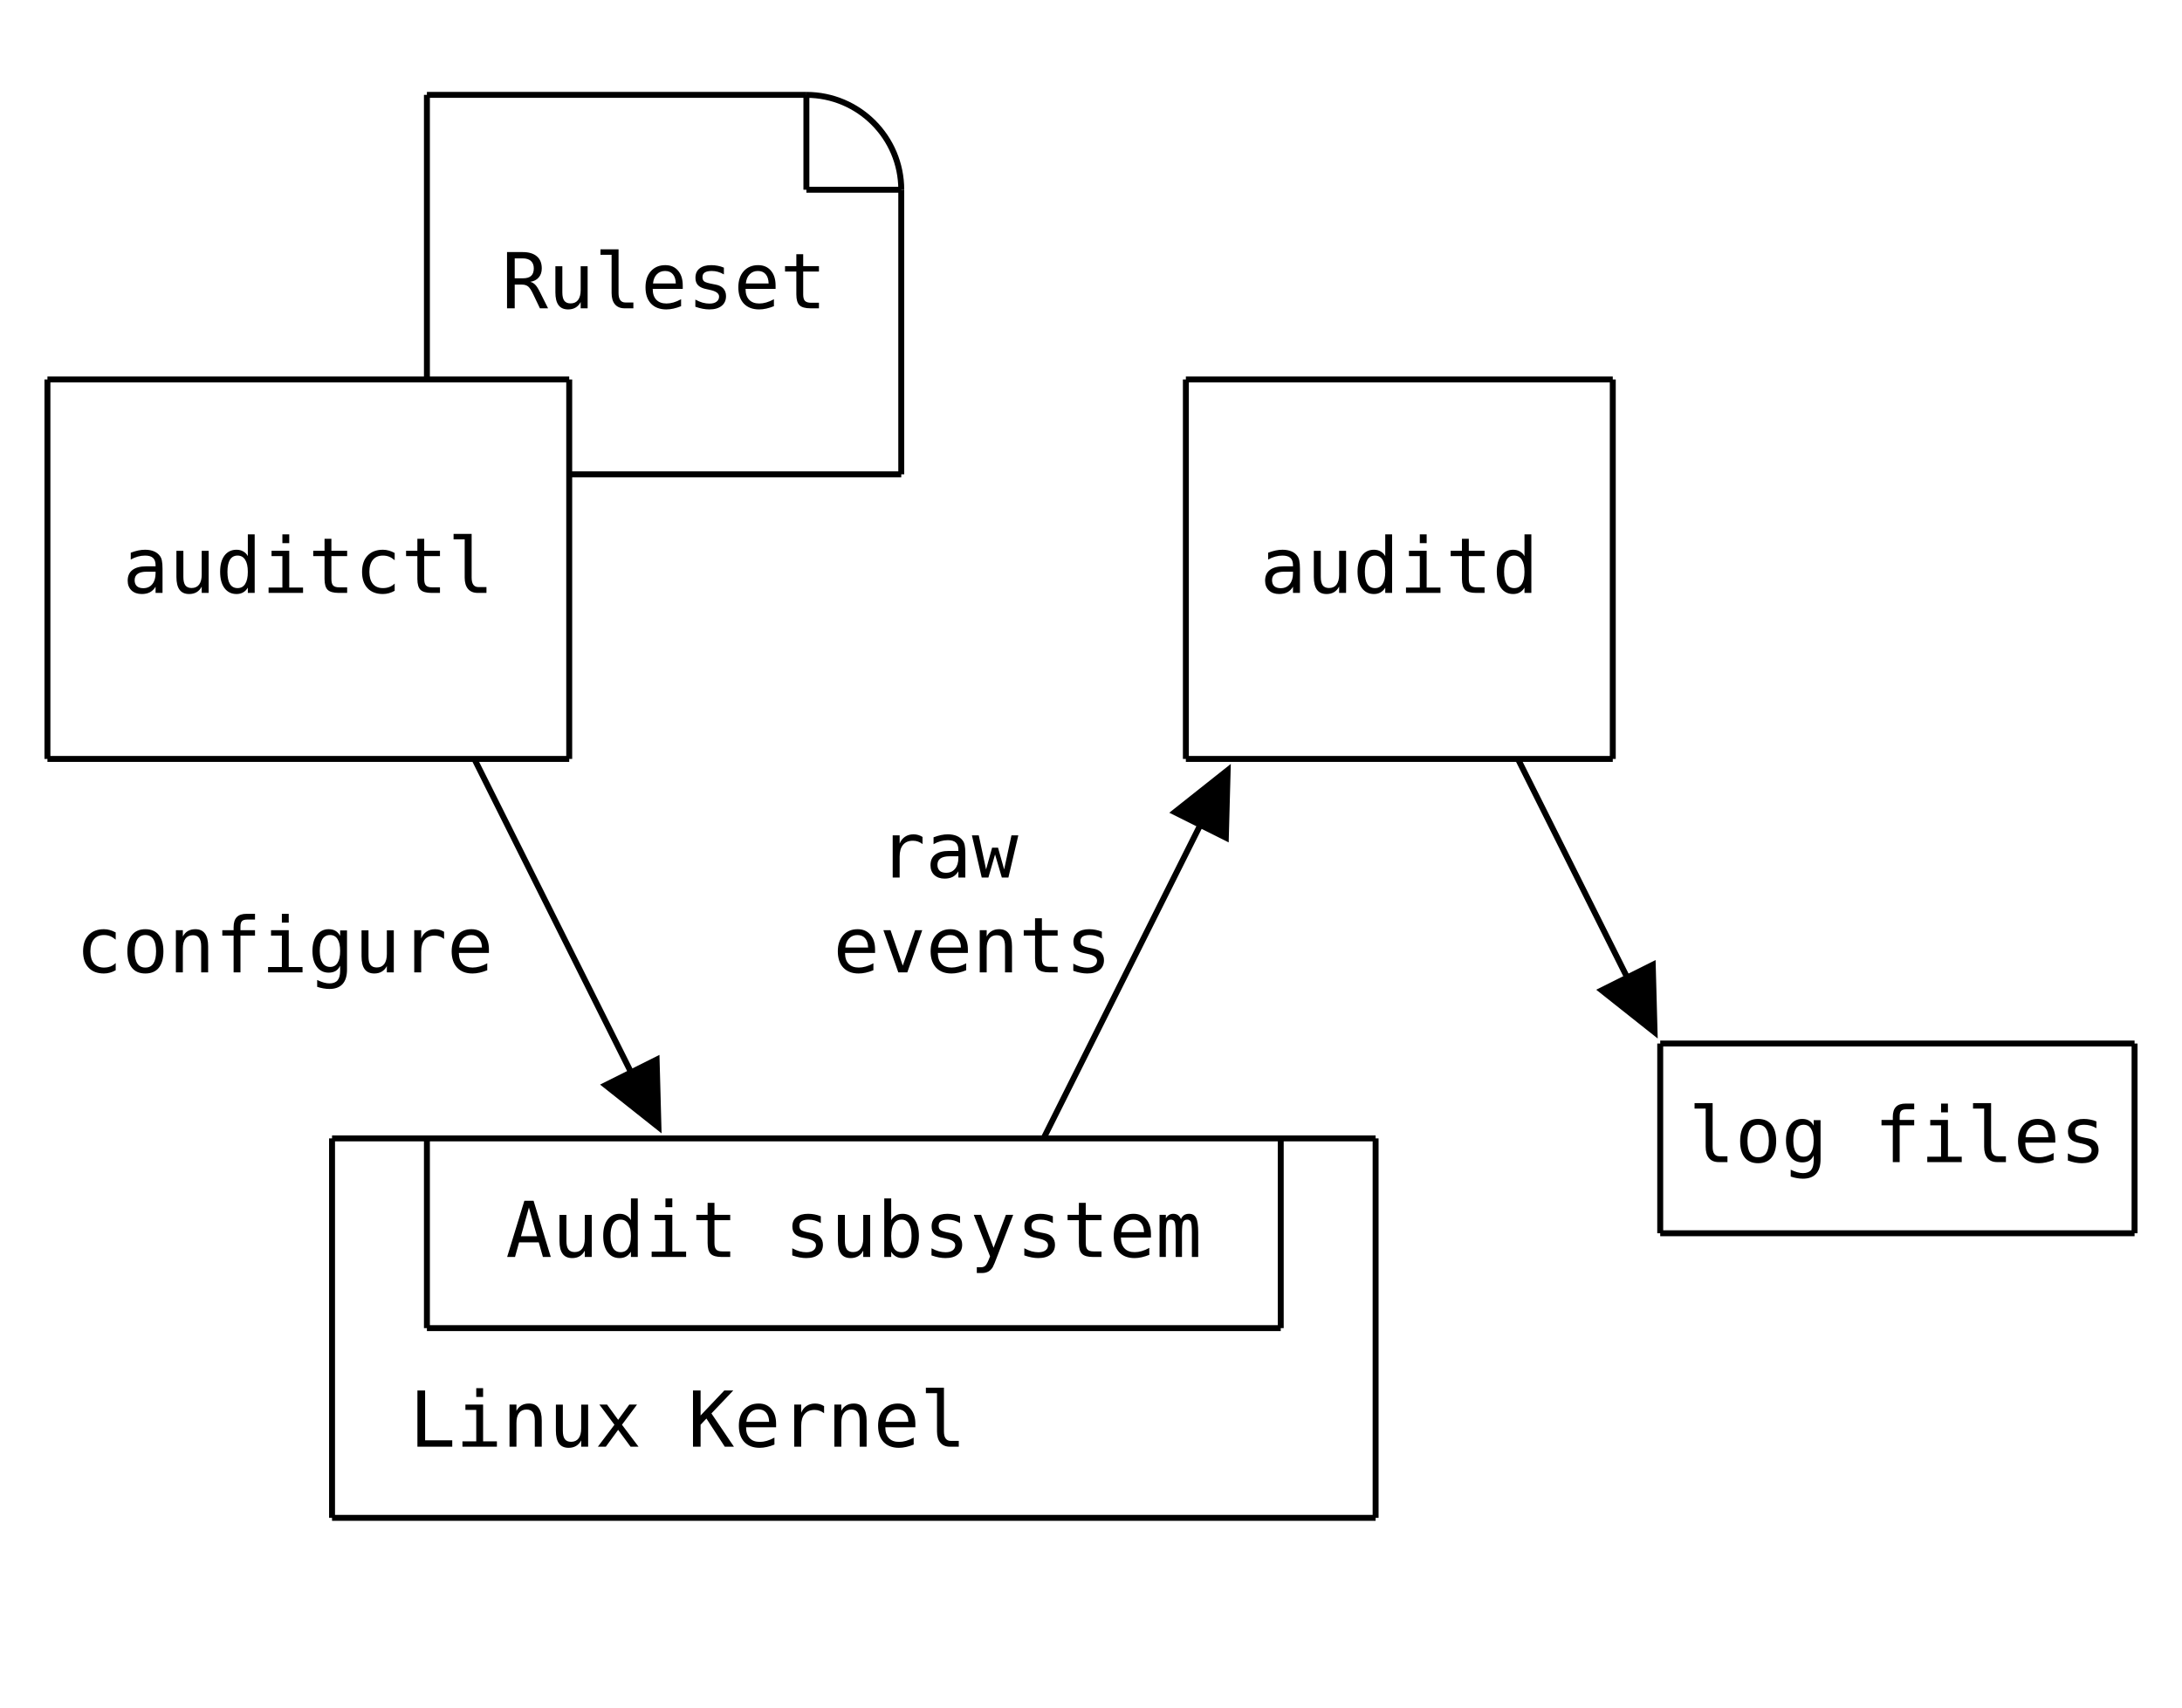
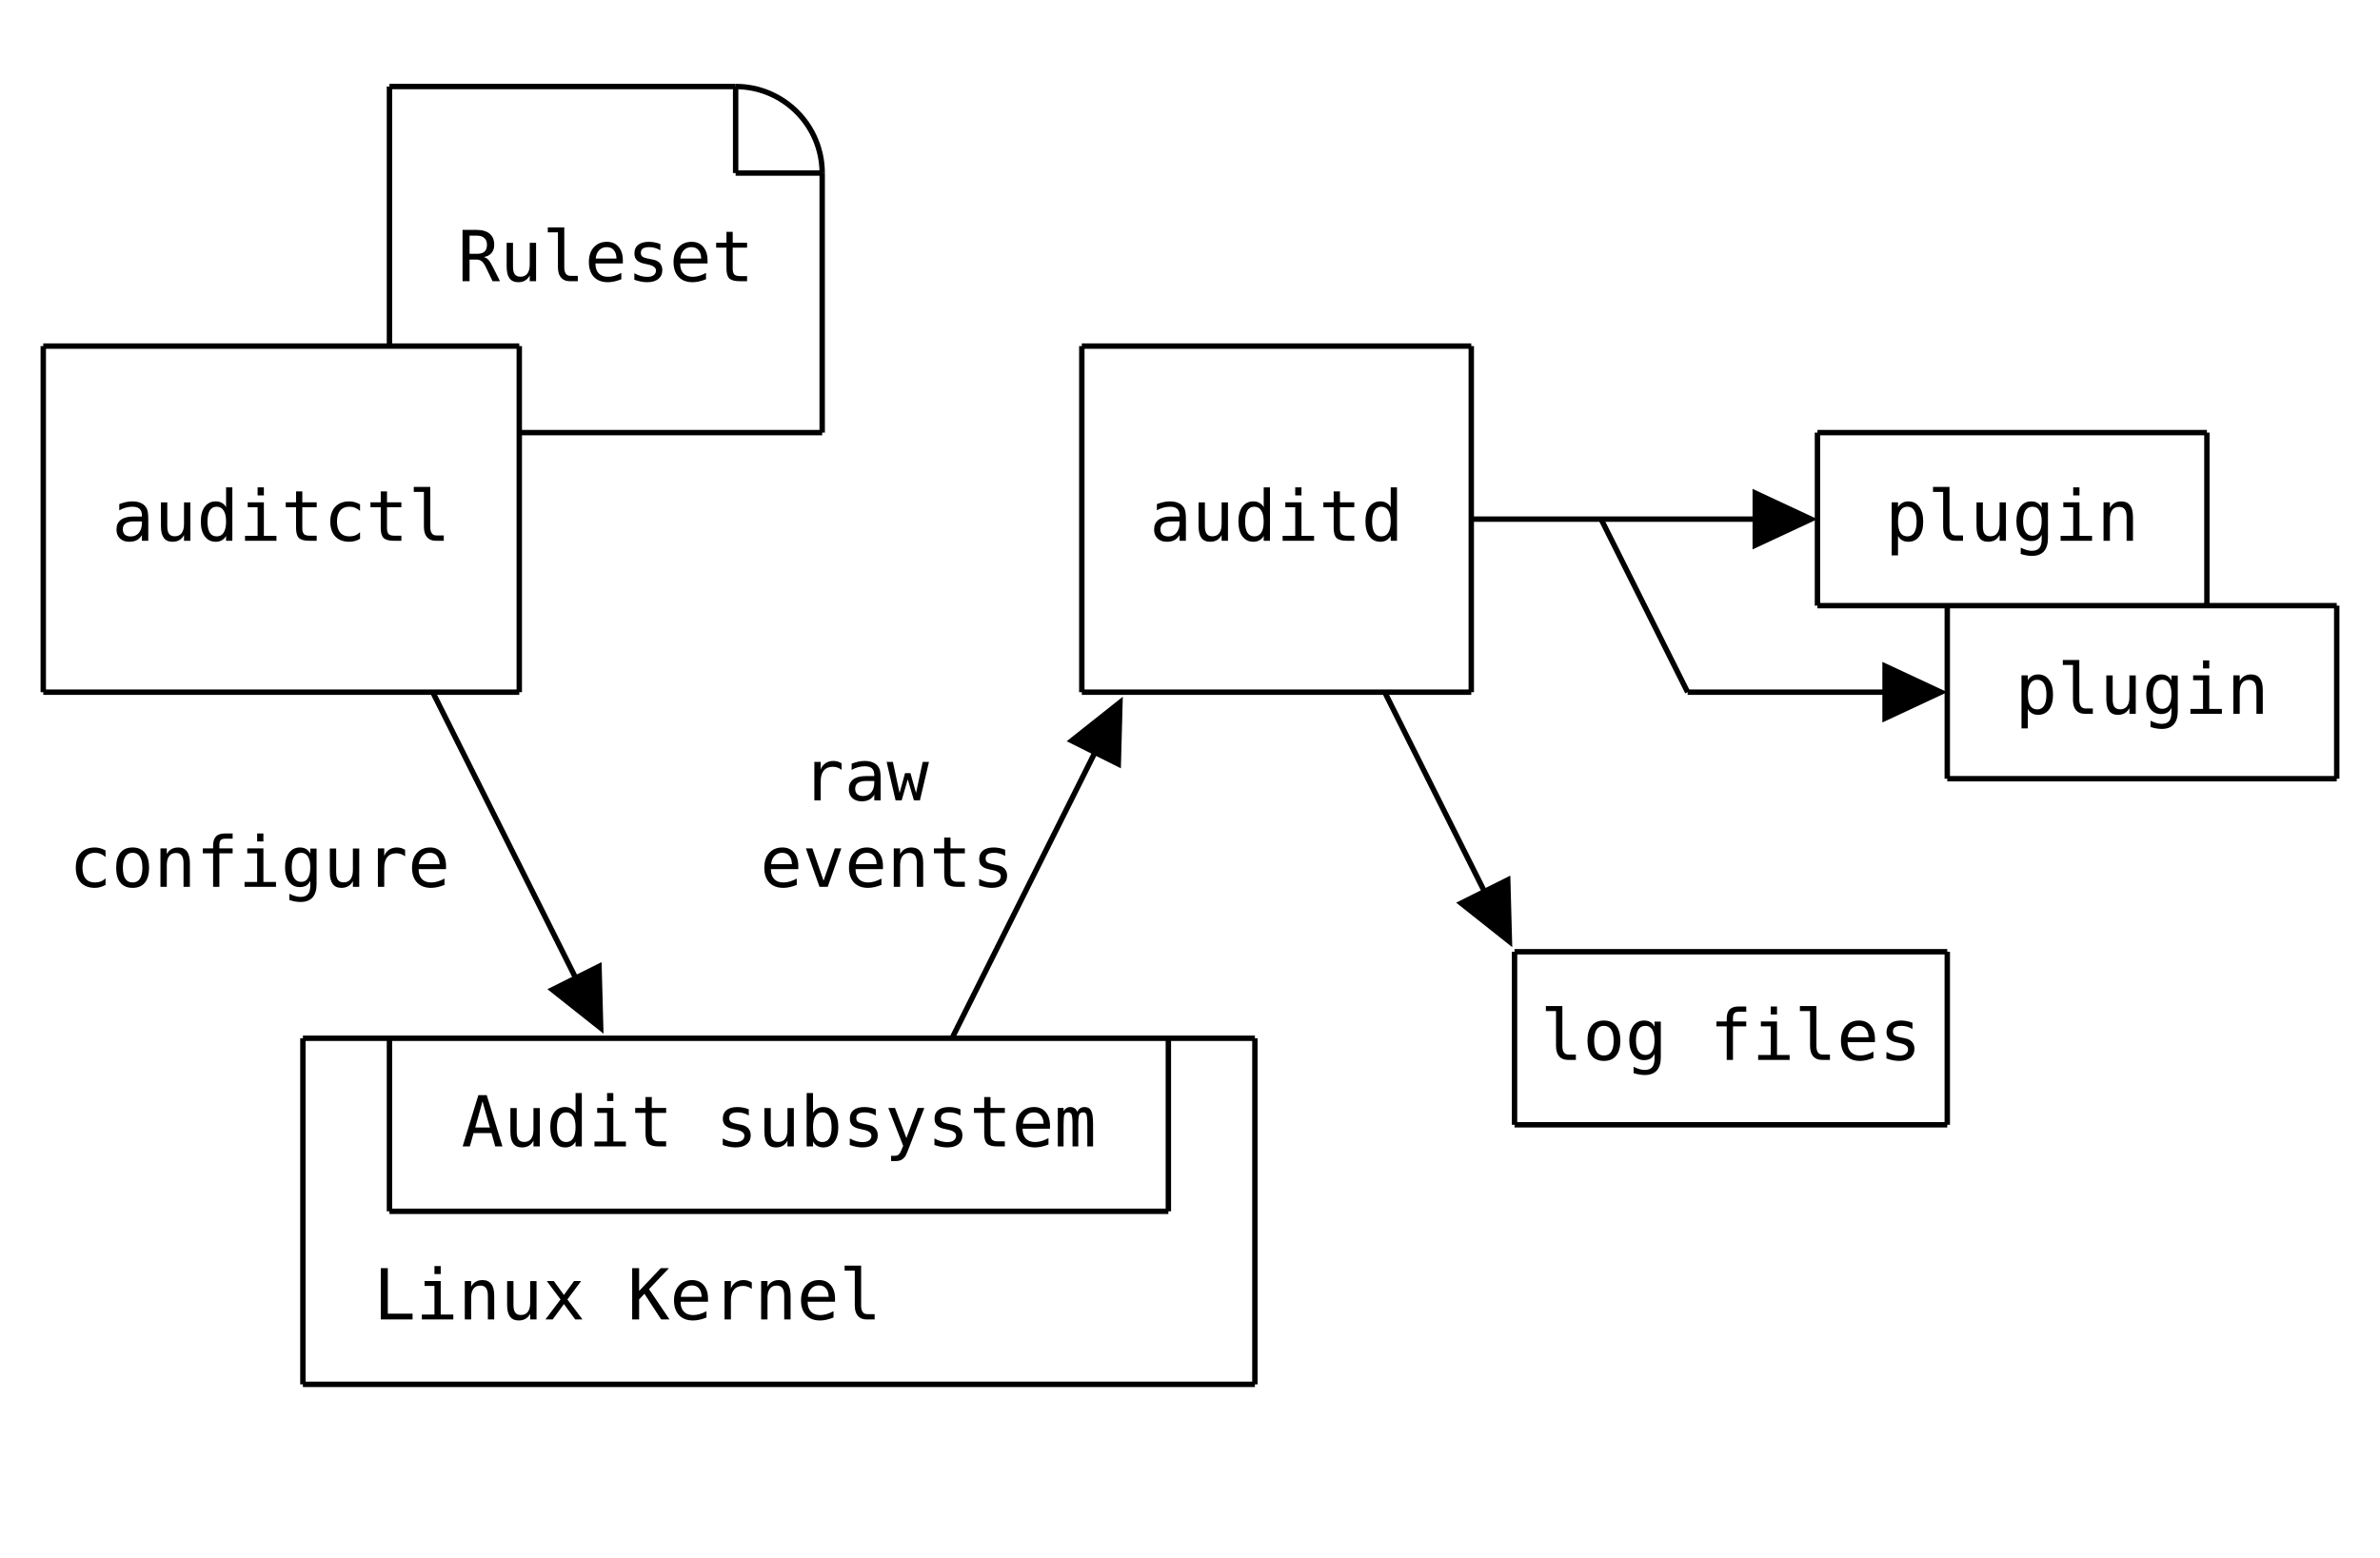
- <svg xmlns="http://www.w3.org/2000/svg" version="1.1" height="288" width="368" viewBox="0 0 368 288" class="diagram" text-anchor="middle" font-family="monospace" font-size="13px">
+ <svg xmlns="http://www.w3.org/2000/svg" version="1.1" height="288" width="440" viewBox="0 0 440 288" class="diagram" text-anchor="middle" font-family="monospace" font-size="13px">
  <path d="M 8,64 L 8,128" fill="none" stroke="black" />
  <path d="M 56,192 L 56,256" fill="none" stroke="black" />
  <path d="M 72,16 L 72,64" fill="none" stroke="black" />
  <path d="M 72,192 L 72,224" fill="none" stroke="black" />
  <path d="M 96,64 L 96,128" fill="none" stroke="black" />
  <path d="M 136,16 L 136,32" fill="none" stroke="black" />
  <path d="M 152,32 L 152,80" fill="none" stroke="black" />
  <path d="M 200,64 L 200,128" fill="none" stroke="black" />
  <path d="M 216,192 L 216,224" fill="none" stroke="black" />
  <path d="M 232,192 L 232,256" fill="none" stroke="black" />
  <path d="M 272,64 L 272,128" fill="none" stroke="black" />
  <path d="M 280,176 L 280,208" fill="none" stroke="black" />
+   <path d="M 336,80 L 336,112" fill="none" stroke="black" />
+   <path d="M 360,112 L 360,144" fill="none" stroke="black" />
  <path d="M 360,176 L 360,208" fill="none" stroke="black" />
+   <path d="M 408,80 L 408,112" fill="none" stroke="black" />
+   <path d="M 432,112 L 432,144" fill="none" stroke="black" />
  <path d="M 72,16 L 136,16" fill="none" stroke="black" />
  <path d="M 136,32 L 152,32" fill="none" stroke="black" />
  <path d="M 8,64 L 96,64" fill="none" stroke="black" />
  <path d="M 200,64 L 272,64" fill="none" stroke="black" />
  <path d="M 96,80 L 152,80" fill="none" stroke="black" />
+   <path d="M 336,80 L 408,80" fill="none" stroke="black" />
+   <path d="M 272,96 L 328,96" fill="none" stroke="black" />
+   <path d="M 336,112 L 432,112" fill="none" stroke="black" />
  <path d="M 8,128 L 96,128" fill="none" stroke="black" />
  <path d="M 200,128 L 272,128" fill="none" stroke="black" />
+   <path d="M 312,128 L 352,128" fill="none" stroke="black" />
+   <path d="M 360,144 L 432,144" fill="none" stroke="black" />
  <path d="M 280,176 L 360,176" fill="none" stroke="black" />
  <path d="M 56,192 L 232,192" fill="none" stroke="black" />
  <path d="M 280,208 L 360,208" fill="none" stroke="black" />
  <path d="M 72,224 L 216,224" fill="none" stroke="black" />
  <path d="M 56,256 L 232,256" fill="none" stroke="black" />
  <path d="M 80,128 L 108,184" fill="none" stroke="black" />
  <path d="M 256,128 L 276,168" fill="none" stroke="black" />
+   <path d="M 296,96 L 312,128" fill="none" stroke="black" />
  <path d="M 176,192 L 204,136" fill="none" stroke="black" />
  <path d="M 136,16 C 144.831,16 152,23.169 152,32" fill="none" stroke="black" />
+   <polygon class="arrowhead" points="360,128 348,122.4 348,133.6" fill="black" transform="rotate(0,352,128)" />
+   <polygon class="arrowhead" points="336,96 324,90.4 324,101.6" fill="black" transform="rotate(0,328,96)" />
  <polygon class="arrowhead" points="284,168 272,162.4 272,173.6" fill="black" transform="rotate(63.43495,276,168)" />
  <polygon class="arrowhead" points="212,136 200,130.4 200,141.6" fill="black" transform="rotate(296.5651,204,136)" />
  <polygon class="arrowhead" points="116,184 104,178.4 104,189.6" fill="black" transform="rotate(63.43495,108,184)" />
  <g class="text">
    <text x="112" y="52">Ruleset</text>
    <text x="52" y="100">auditctl</text>
    <text x="236" y="100">auditd</text>
+     <text x="372" y="100">plugin</text>
+     <text x="396" y="132">plugin</text>
    <text x="160" y="148">raw</text>
    <text x="48" y="164">configure</text>
    <text x="164" y="164">events</text>
    <text x="320" y="196">log files</text>
    <text x="144" y="212">Audit subsystem</text>
    <text x="116" y="244">Linux Kernel</text>
  </g>
</svg>
